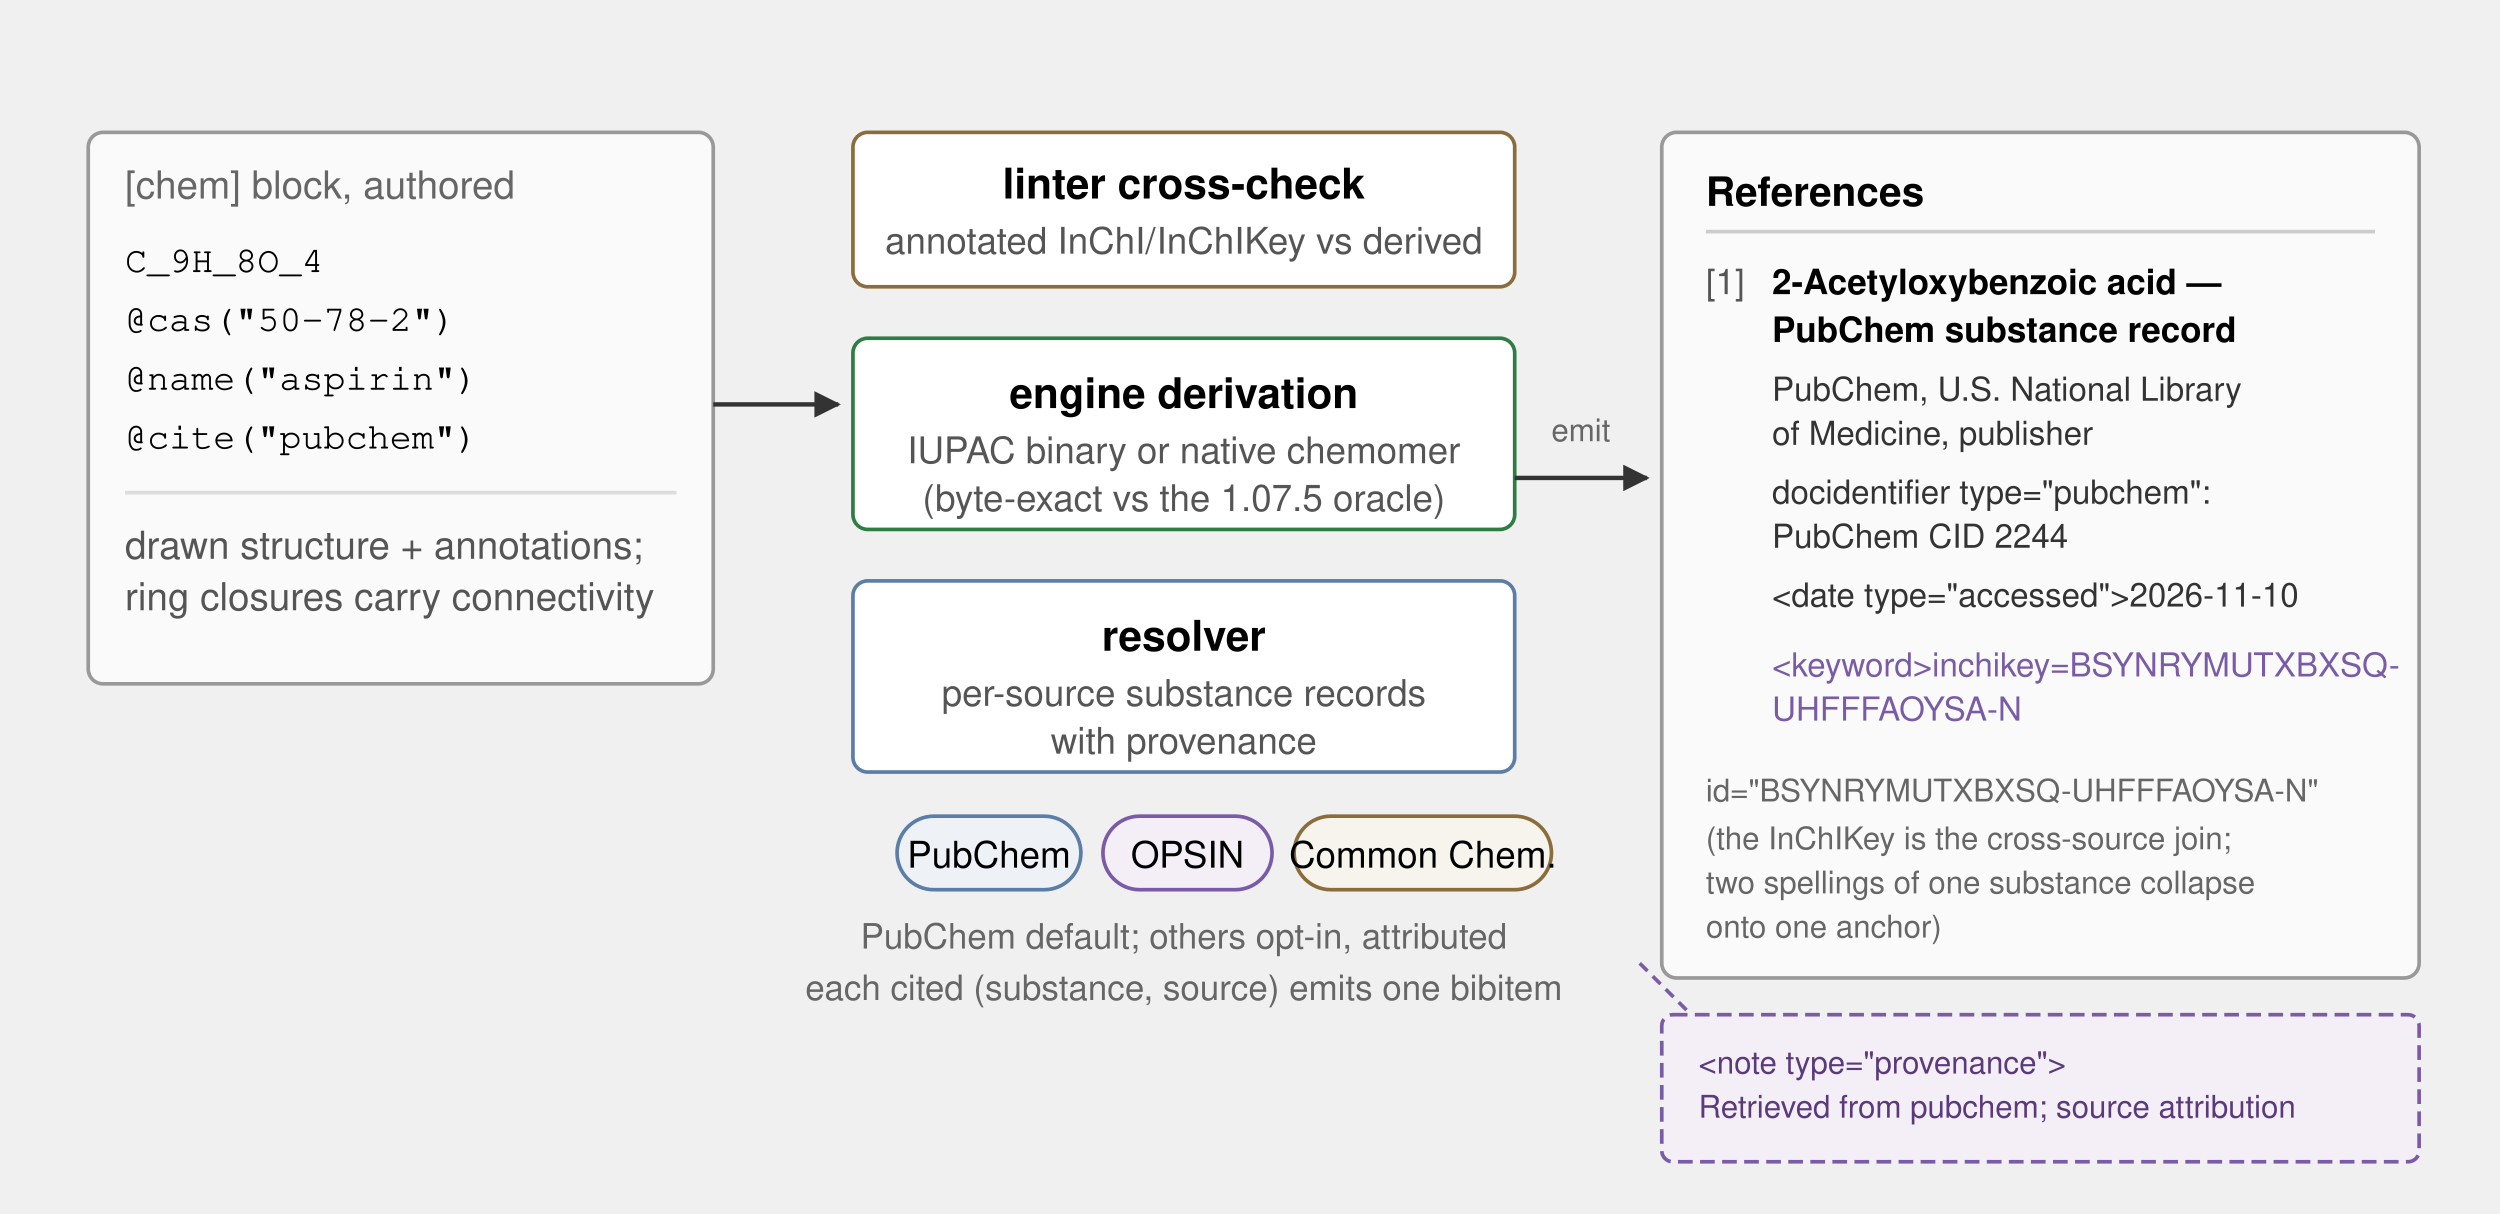
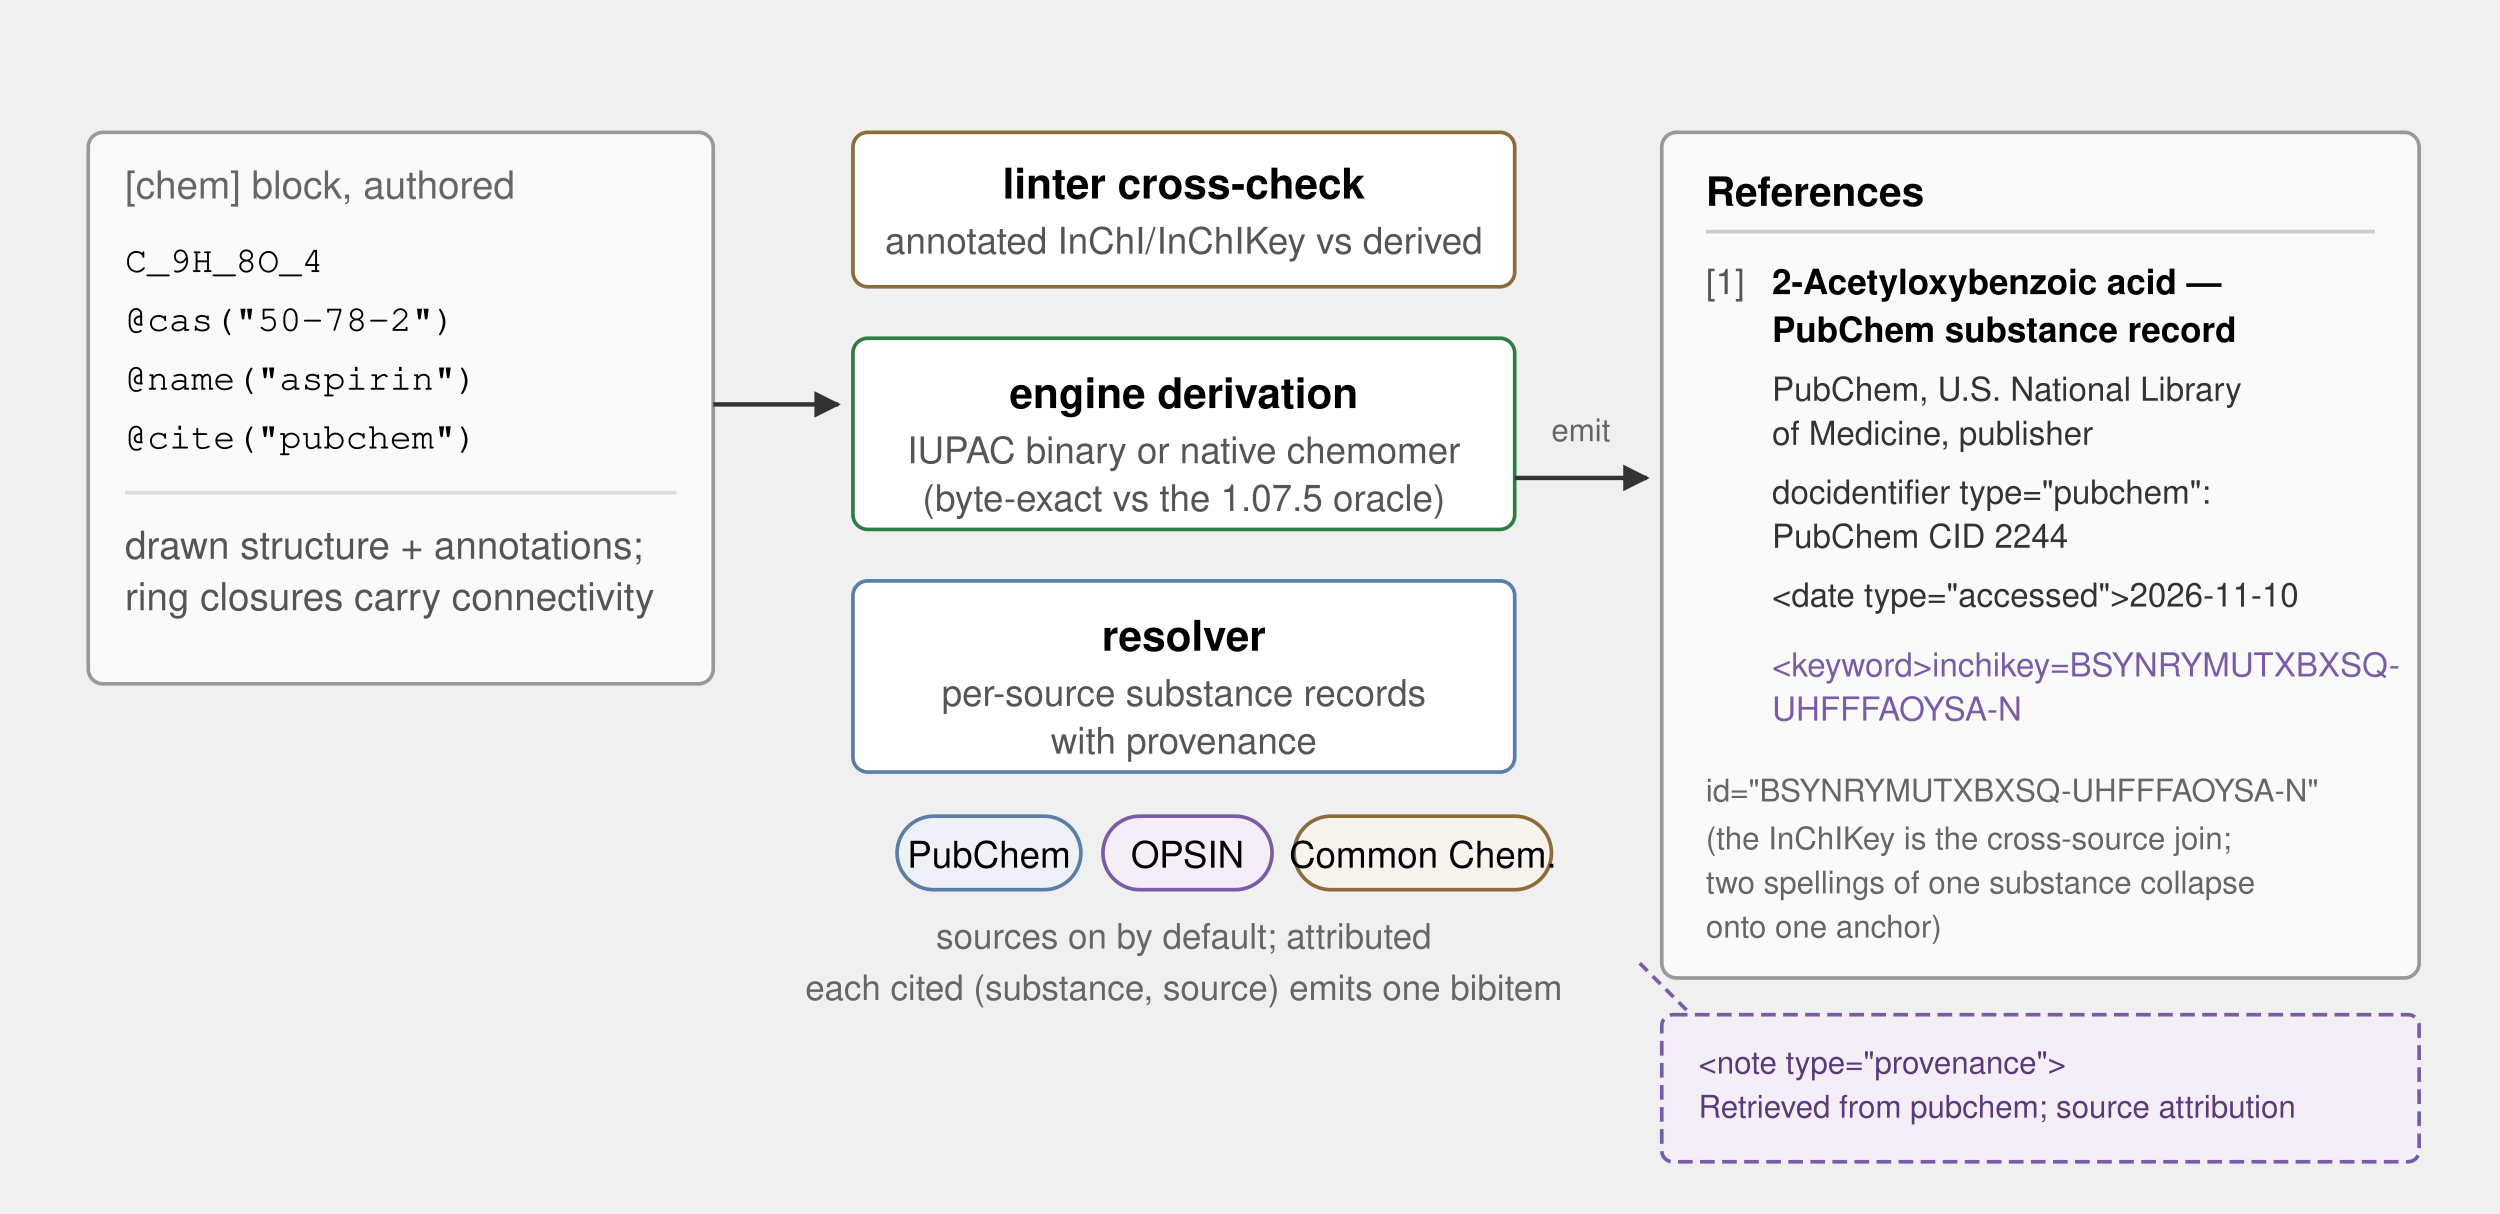
<svg xmlns="http://www.w3.org/2000/svg" width="680" height="330" viewBox="0 0 680 330" font-family="Helvetica, Arial, sans-serif">
  <defs>
    <marker id="arrow3" viewBox="0 0 10 10" refX="9" refY="5" markerWidth="6" markerHeight="6" orient="auto-start-reverse">
      <path d="M 0 0 L 10 5 L 0 10 z" fill="#333" />
    </marker>
  </defs>
  <rect x="24" y="36" width="170" height="150" rx="4" fill="#fafafa" stroke="#999" />
  <text x="34" y="54" font-size="10.5" fill="#666">[chem] block, authored</text>
  <text x="34" y="74" font-family="Courier, monospace" font-size="10">C_9H_8O_4</text>
  <text x="34" y="90" font-family="Courier, monospace" font-size="10">@cas("50-78-2")</text>
  <text x="34" y="106" font-family="Courier, monospace" font-size="10">@name("aspirin")</text>
  <text x="34" y="122" font-family="Courier, monospace" font-size="10">@cite("pubchem")</text>
  <line x1="34" y1="134" x2="184" y2="134" stroke="#ddd" />
  <text x="34" y="152" font-size="10.5" fill="#555">drawn structure + annotations;</text>
  <text x="34" y="166" font-size="10.5" fill="#555">ring closures carry connectivity</text>
  <line x1="194" y1="110" x2="228" y2="110" stroke="#333" stroke-width="1.2" marker-end="url(#arrow3)" />
  <g font-size="11.5">
    <rect x="232" y="36" width="180" height="42" rx="4" fill="#fff" stroke="#8a6d3b" />
    <text x="322" y="54" text-anchor="middle" font-weight="bold">linter cross-check</text>
    <text x="322" y="69" text-anchor="middle" font-size="10" fill="#555">annotated InChI/InChIKey vs derived</text>
    <rect x="232" y="92" width="180" height="52" rx="4" fill="#fff" stroke="#2e7d43" />
    <text x="322" y="111" text-anchor="middle" font-weight="bold">engine derivation</text>
    <text x="322" y="126" text-anchor="middle" font-size="10" fill="#555">IUPAC binary or native chemomer</text>
    <text x="322" y="139" text-anchor="middle" font-size="10" fill="#555">(byte-exact vs the 1.07.5 oracle)</text>
    <rect x="232" y="158" width="180" height="52" rx="4" fill="#fff" stroke="#5b7da6" />
    <text x="322" y="177" text-anchor="middle" font-weight="bold">resolver</text>
    <text x="322" y="192" text-anchor="middle" font-size="10" fill="#555">per-source substance records</text>
    <text x="322" y="205" text-anchor="middle" font-size="10" fill="#555">with provenance</text>
  </g>
  <g font-size="10">
    <rect x="244" y="222" width="50" height="20" rx="10" fill="#eef2f7" stroke="#5b7da6" />
    <text x="269" y="236" text-anchor="middle">PubChem</text>
    <rect x="300" y="222" width="46" height="20" rx="10" fill="#f4eef7" stroke="#7a5ba6" />
    <text x="323" y="236" text-anchor="middle">OPSIN</text>
    <rect x="352" y="222" width="70" height="20" rx="10" fill="#f7f4ee" stroke="#8a6d3b" />
    <text x="387" y="236" text-anchor="middle">Common Chem.</text>
  </g>
-   <text x="322" y="258" text-anchor="middle" font-size="9.5" fill="#666">PubChem default; others opt-in, attributed</text>
+   <text x="322" y="258" text-anchor="middle" font-size="9.5" fill="#666">sources on by default; attributed</text>
  <text x="322" y="272" text-anchor="middle" font-size="9.5" fill="#666">each cited (substance, source) emits one bibitem</text>
  <line x1="412" y1="130" x2="448" y2="130" stroke="#333" stroke-width="1.2" marker-end="url(#arrow3)" />
  <text x="430" y="120" text-anchor="middle" font-size="8.5" fill="#666">emit</text>
  <rect x="452" y="36" width="206" height="230" rx="4" fill="#fafafa" stroke="#999" />
  <text x="464" y="56" font-size="11" font-weight="bold">References</text>
  <line x1="464" y1="63" x2="646" y2="63" stroke="#ccc" />
  <text x="464" y="80" font-size="9.5" fill="#555">[1]</text>
  <text x="482" y="80" font-size="9.5" font-weight="bold">2-Acetyloxybenzoic acid —</text>
  <text x="482" y="93" font-size="9.5" font-weight="bold">PubChem substance record</text>
  <text x="482" y="109" font-size="9" fill="#333">PubChem, U.S. National Library</text>
  <text x="482" y="121" font-size="9" fill="#333">of Medicine, publisher</text>
  <text x="482" y="137" font-size="9" fill="#333">docidentifier type="pubchem":</text>
  <text x="482" y="149" font-size="9" fill="#333">PubChem CID 2244</text>
  <text x="482" y="165" font-size="9" fill="#333">&lt;date type="accessed"&gt;2026-11-10</text>
  <text x="482" y="184" font-size="9" fill="#7a5ba6">&lt;keyword&gt;inchikey=BSYNRYMUTXBXSQ-</text>
  <text x="482" y="196" font-size="9" fill="#7a5ba6">UHFFFAOYSA-N</text>
  <text x="464" y="218" font-size="8.5" fill="#666">id="BSYNRYMUTXBXSQ-UHFFFAOYSA-N"</text>
  <text x="464" y="231" font-size="8.5" fill="#666">(the InChIKey is the cross-source join;</text>
  <text x="464" y="243" font-size="8.5" fill="#666">two spellings of one substance collapse</text>
  <text x="464" y="255" font-size="8.5" fill="#666">onto one anchor)</text>
  <rect x="452" y="276" width="206" height="40" rx="3" fill="#f4eef7" stroke="#7a5ba6" stroke-dasharray="4 2" />
  <text x="462" y="292" font-size="8.5" fill="#5a3a7a">&lt;note type="provenance"&gt;</text>
  <text x="462" y="304" font-size="8.5" fill="#5a3a7a">Retrieved from pubchem; source attribution</text>
  <line x1="446" y1="262" x2="460" y2="276" stroke="#7a5ba6" stroke-width="1" stroke-dasharray="3 2" />
</svg>
